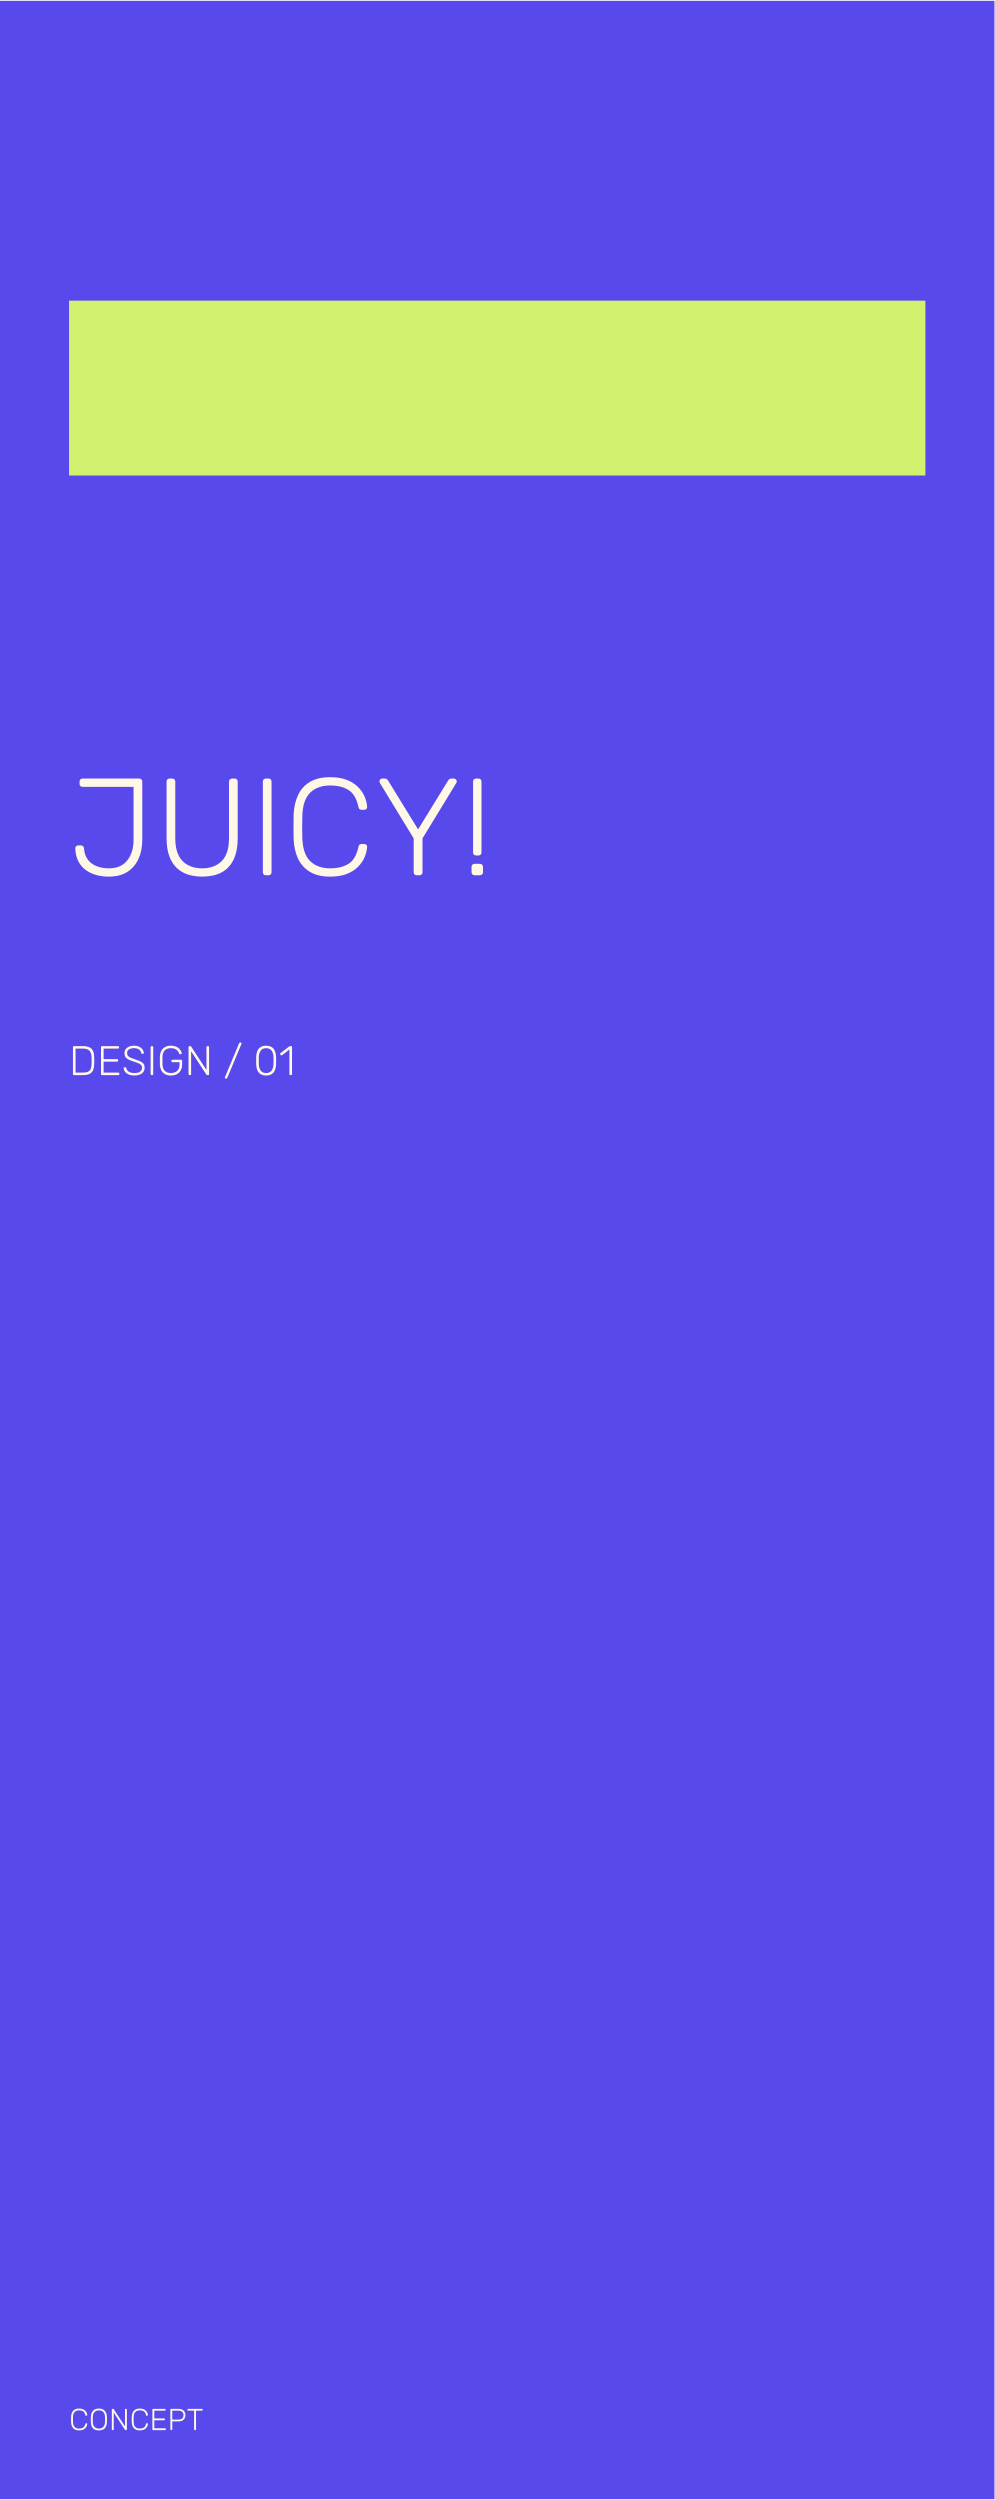
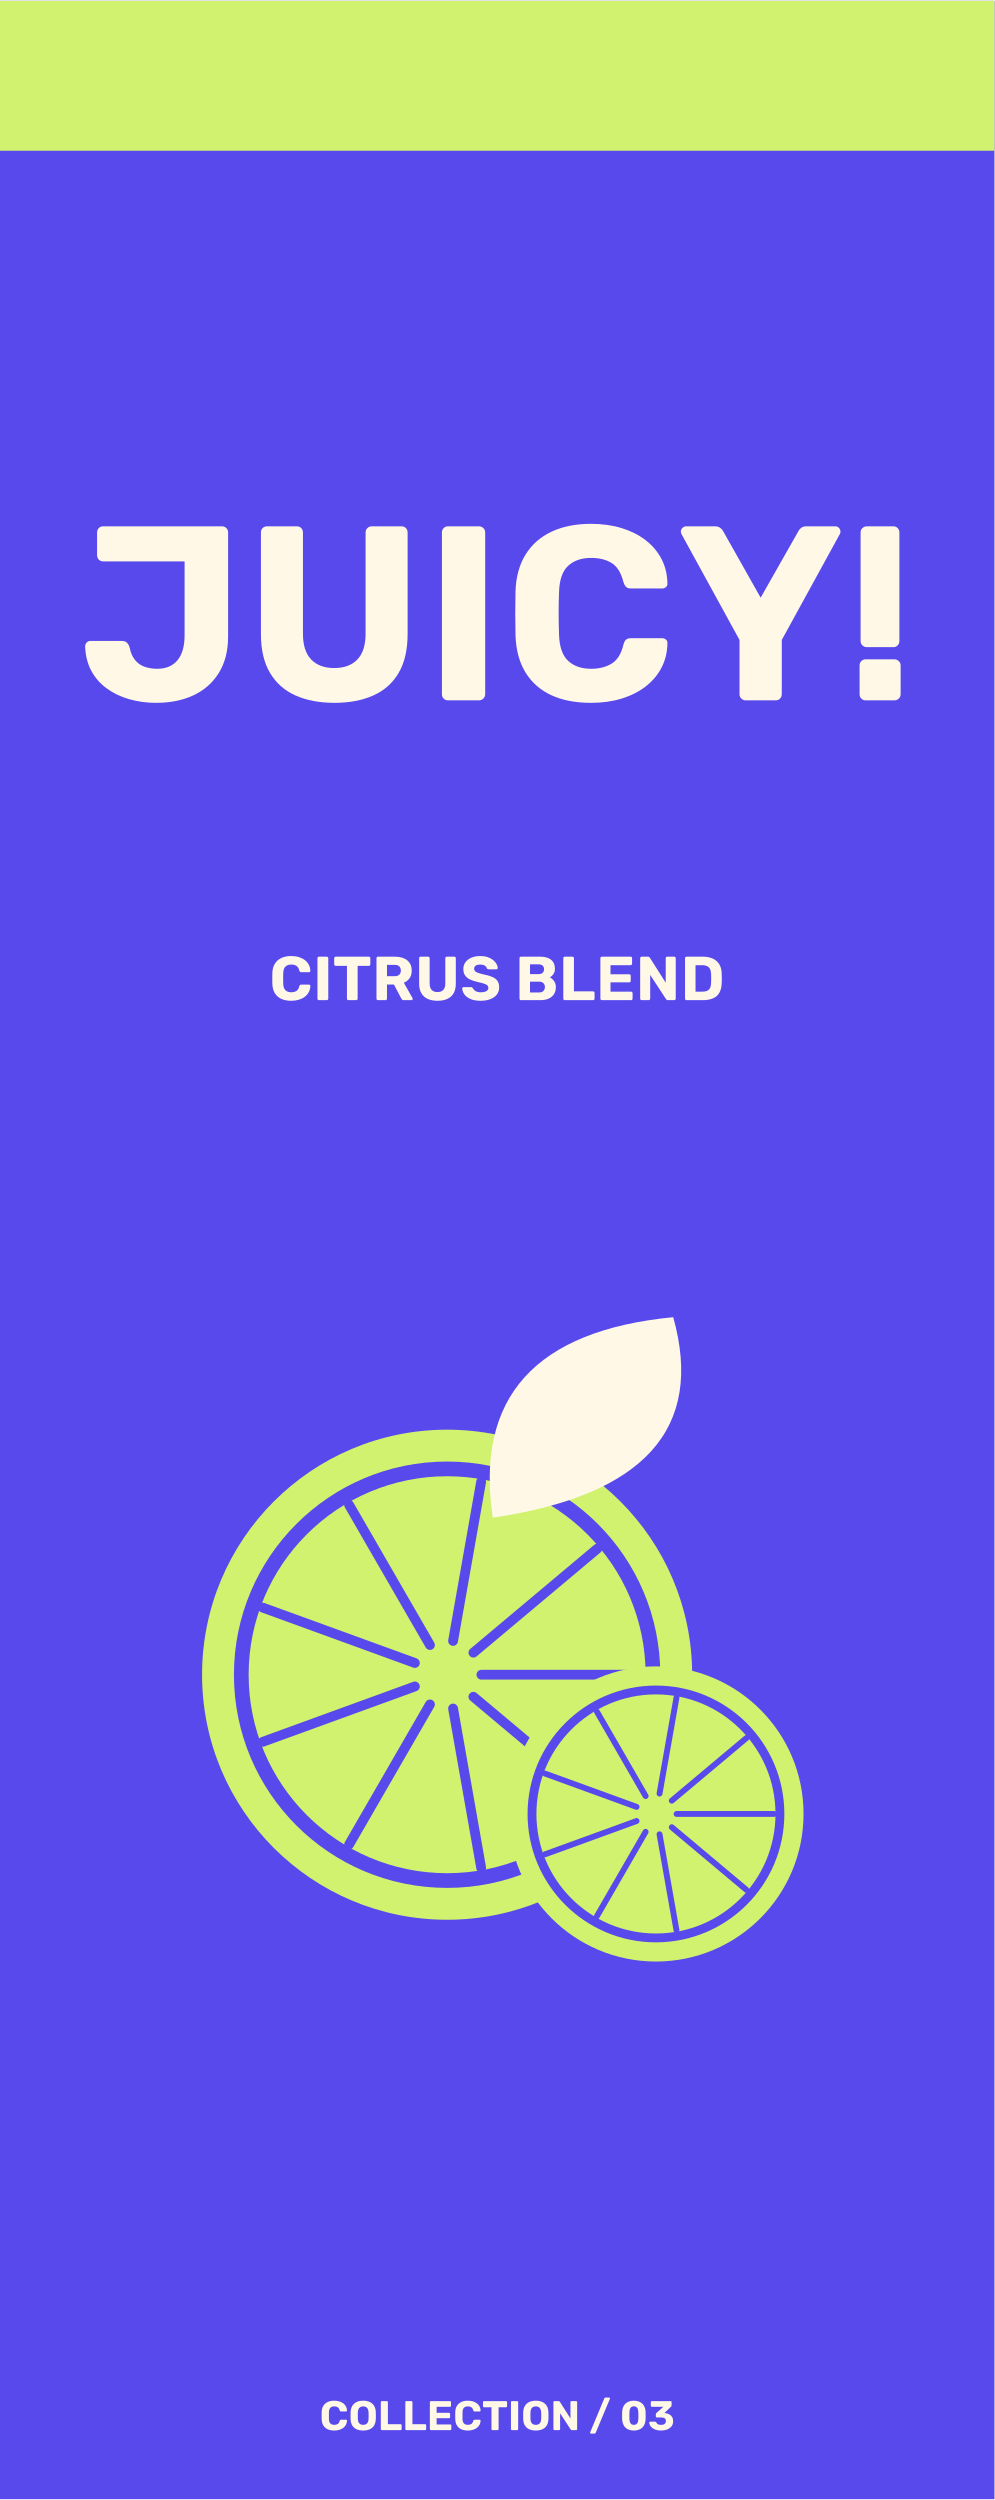
<svg xmlns="http://www.w3.org/2000/svg" width="576" height="1448" viewBox="0 0 72 180.88" role="img">
  <rect width="72" height="180.88" fill="#5849ec" />
-   <rect x="5" y="21.706" width="62" height="12.662" fill="#d0f26e" />
+   <rect width="72" height="10.853" fill="#d0f26e" />
  <g fill="#fff8e7" aria-label="JUICY!">
-     <path transform="translate(5 63.308) scale(0.1)" d="M28.800 1L28.800 1Q23.900 1 19.600-0.200Q15.300-1.400 11.950-3.900Q8.600-6.400 6.650-10.250Q4.700-14.100 4.500-19.400L4.500-19.400Q4.500-20.300 5.050-20.950Q5.600-21.600 6.600-21.600L6.600-21.600L8.600-21.600Q9.600-21.600 10.150-21Q10.700-20.400 10.800-19.500L10.800-19.500Q11.200-14.300 13.750-11.100Q16.300-7.900 20.250-6.450Q24.200-5 28.800-5L28.800-5Q37.600-5 42.150-10.750Q46.700-16.500 46.700-25.600L46.700-25.600L46.700-64L9.800-64Q8.800-64 8.200-64.600Q7.600-65.200 7.600-66.200L7.600-66.200L7.600-67.800Q7.600-68.800 8.200-69.400Q8.800-70 9.800-70L9.800-70L50.700-70Q51.800-70 52.400-69.400Q53-68.800 53-67.700L53-67.700L53-25.500Q53-17.700 50.200-11.700Q47.400-5.700 42.050-2.350Q36.700 1 28.800 1Z" />
-     <path transform="translate(11.18 63.308) scale(0.1)" d="M34.600 1L34.600 1Q26.500 1 20.750-2Q15-5 11.900-11.200Q8.800-17.400 8.800-27.100L8.800-27.100L8.800-67.700Q8.800-68.800 9.400-69.400Q10-70 11-70L11-70L12.800-70Q13.900-70 14.500-69.400Q15.100-68.800 15.100-67.700L15.100-67.700L15.100-26.800Q15.100-15.600 20.350-10.300Q25.600-5 34.600-5L34.600-5Q43.500-5 48.750-10.300Q54-15.600 54-26.800L54-26.800L54-67.700Q54-68.800 54.650-69.400Q55.300-70 56.300-70L56.300-70L58.100-70Q59.100-70 59.700-69.400Q60.300-68.800 60.300-67.700L60.300-67.700L60.300-27.100Q60.300-17.400 57.250-11.200Q54.200-5 48.500-2Q42.800 1 34.600 1Z" />
-     <path transform="translate(18.09 63.308) scale(0.1)" d="M13.500 0L11.600 0Q10.600 0 10-0.600Q9.400-1.200 9.400-2.200L9.400-2.200L9.400-67.800Q9.400-68.800 10-69.400Q10.600-70 11.600-70L11.600-70L13.500-70Q14.500-70 15.100-69.400Q15.700-68.800 15.700-67.800L15.700-67.800L15.700-2.200Q15.700-1.200 15.100-0.600Q14.500 0 13.500 0L13.500 0Z" />
-     <path transform="translate(20.6 63.308) scale(0.1)" d="M33.100 1L33.100 1Q24 1 18.250-2.550Q12.500-6.100 9.700-12.200Q6.900-18.300 6.600-26.100L6.600-26.100Q6.500-30.200 6.500-34.900Q6.500-39.600 6.600-43.900L6.600-43.900Q6.900-51.700 9.700-57.850Q12.500-64 18.250-67.500Q24-71 33.100-71L33.100-71Q40.200-71 45.200-69Q50.200-67 53.350-63.750Q56.500-60.500 58.050-56.750Q59.600-53 59.800-49.400L59.800-49.400Q59.900-48.500 59.250-47.950Q58.600-47.400 57.700-47.400L57.700-47.400L55.700-47.400Q54.900-47.400 54.300-47.850Q53.700-48.300 53.500-49.500L53.500-49.500Q51.600-58.400 46.350-61.700Q41.100-65 33.100-65L33.100-65Q24-65 18.650-59.850Q13.300-54.700 12.900-43.400L12.900-43.400Q12.600-35.200 12.900-26.600L12.900-26.600Q13.300-15.300 18.650-10.150Q24-5 33.100-5L33.100-5Q41.100-5 46.350-8.300Q51.600-11.600 53.500-20.500L53.500-20.500Q53.700-21.700 54.300-22.150Q54.900-22.600 55.700-22.600L55.700-22.600L57.700-22.600Q58.600-22.600 59.250-22.050Q59.900-21.500 59.800-20.600L59.800-20.600Q59.600-17 58.050-13.250Q56.500-9.500 53.350-6.250Q50.200-3 45.200-1Q40.200 1 33.100 1Z" />
-     <path transform="translate(27.11 63.308) scale(0.1)" d="M32.500 0L30.600 0Q29.600 0 29-0.600Q28.400-1.200 28.400-2.200L28.400-2.200L28.400-26.700L4-66.700Q3.900-67 3.750-67.300Q3.600-67.600 3.600-68L3.600-68Q3.600-68.800 4.200-69.400Q4.800-70 5.600-70L5.600-70L7.600-70Q8.300-70 8.900-69.650Q9.500-69.300 9.900-68.500L9.900-68.500L31.600-33.200L53.300-68.500Q53.800-69.300 54.350-69.650Q54.900-70 55.600-70L55.600-70L57.600-70Q58.400-70 59-69.400Q59.600-68.800 59.600-68L59.600-68Q59.600-67.600 59.500-67.300Q59.400-67 59.200-66.700L59.200-66.700L34.800-26.700L34.800-2.200Q34.800-1.200 34.200-0.600Q33.600 0 32.500 0L32.500 0Z" />
-     <path transform="translate(33.43 63.308) scale(0.1)" d="M12.100-14.300L10.400-14.300Q9.400-14.300 8.800-14.900Q8.200-15.500 8.200-16.500L8.200-16.500L8.200-67.800Q8.200-68.800 8.800-69.400Q9.400-70 10.400-70L10.400-70L12.100-70Q13.100-70 13.700-69.400Q14.300-68.800 14.300-67.800L14.300-67.800L14.300-16.500Q14.300-15.500 13.700-14.900Q13.100-14.300 12.100-14.300L12.100-14.300ZM13.100 0L9.300 0Q8.300 0 7.700-0.600Q7.100-1.200 7.100-2.200L7.100-2.200L7.100-6Q7.100-7 7.700-7.650Q8.300-8.300 9.300-8.300L9.300-8.300L13.100-8.300Q14.100-8.300 14.750-7.650Q15.400-7 15.400-6L15.400-6L15.400-2.200Q15.400-1.200 14.750-0.600Q14.100 0 13.100 0L13.100 0Z" />
+     <path transform="translate(5.715 50.646) scale(0.18)" d="M31 1L31 1Q25.400 1 20.300-0.450Q15.200-1.900 11.250-4.750Q7.300-7.600 5-11.850Q2.700-16.100 2.500-21.700L2.500-21.700Q2.500-22.600 3.100-23.250Q3.700-23.900 4.700-23.900L4.700-23.900L17.100-23.900Q18.500-23.900 19.250-23.250Q20-22.600 20.400-21.200L20.400-21.200Q21-18.200 22.500-16.300Q24-14.400 26.300-13.550Q28.600-12.700 31.500-12.700L31.500-12.700Q36.800-12.700 39.650-16.150Q42.500-19.600 42.500-26.200L42.500-26.200L42.500-55.900L9.700-55.900Q8.700-55.900 8-56.600Q7.300-57.300 7.300-58.400L7.300-58.400L7.300-67.500Q7.300-68.600 8-69.300Q8.700-70 9.700-70L9.700-70L57.500-70Q58.600-70 59.300-69.300Q60-68.600 60-67.500L60-67.500L60-25.700Q60-17.100 56.300-11.100Q52.600-5.100 46.100-2.050Q39.600 1 31 1Z" />
+     <path transform="translate(17.703 50.646) scale(0.18)" d="M36.200 1L36.200 1Q27.200 1 20.550-1.950Q13.900-4.900 10.250-11.050Q6.600-17.200 6.600-26.700L6.600-26.700L6.600-67.500Q6.600-68.600 7.300-69.300Q8-70 9.100-70L9.100-70L21-70Q22.100-70 22.800-69.300Q23.500-68.600 23.500-67.500L23.500-67.500L23.500-26.800Q23.500-19.900 26.800-16.450Q30.100-13 36.100-13L36.100-13Q42.100-13 45.400-16.450Q48.700-19.900 48.700-26.800L48.700-26.800L48.700-67.500Q48.700-68.600 49.450-69.300Q50.200-70 51.200-70L51.200-70L63.200-70Q64.200-70 64.900-69.300Q65.600-68.600 65.600-67.500L65.600-67.500L65.600-26.700Q65.600-17.200 62-11.050Q58.400-4.900 51.750-1.950Q45.100 1 36.200 1Z" />
+     <path transform="translate(30.699 50.646) scale(0.18)" d="M22.100 0L9.700 0Q8.600 0 7.900-0.700Q7.200-1.400 7.200-2.500L7.200-2.500L7.200-67.500Q7.200-68.600 7.900-69.300Q8.600-70 9.700-70L9.700-70L22.100-70Q23.100-70 23.850-69.300Q24.600-68.600 24.600-67.500L24.600-67.500L24.600-2.500Q24.600-1.400 23.850-0.700Q23.100 0 22.100 0L22.100 0Z" />
+     <path transform="translate(36.423 50.646) scale(0.18)" d="M35.400 1L35.400 1Q26 1 19.350-2.100Q12.700-5.200 9-11.250Q5.300-17.300 5-26.100L5-26.100Q4.900-30.200 4.900-34.900Q4.900-39.600 5-43.900L5-43.900Q5.300-52.600 9.050-58.650Q12.800-64.700 19.500-67.850Q26.200-71 35.400-71L35.400-71Q42.100-71 47.650-69.300Q53.200-67.600 57.300-64.450Q61.400-61.300 63.700-56.900Q66-52.500 66.100-47.100L66.100-47.100Q66.200-46.200 65.550-45.600Q64.900-45 64-45L64-45L51.500-45Q50.200-45 49.550-45.550Q48.900-46.100 48.400-47.600L48.400-47.600Q47-53.200 43.650-55.250Q40.300-57.300 35.400-57.300L35.400-57.300Q29.600-57.300 26.150-54.100Q22.700-50.900 22.500-43.400L22.500-43.400Q22.200-35.200 22.500-26.600L22.500-26.600Q22.700-19.100 26.150-15.900Q29.600-12.700 35.400-12.700L35.400-12.700Q40.300-12.700 43.700-14.800Q47.100-16.900 48.400-22.400L48.400-22.400Q48.800-23.900 49.500-24.450Q50.200-25 51.500-25L51.500-25L64-25Q64.900-25 65.550-24.400Q66.200-23.800 66.100-22.900L66.100-22.900Q66-17.500 63.700-13.100Q61.400-8.700 57.300-5.550Q53.200-2.400 47.650-0.700Q42.100 1 35.400 1Z" />
+     <path transform="translate(48.987 50.646) scale(0.18)" d="M39.800 0L27.800 0Q26.800 0 26.050-0.700Q25.300-1.400 25.300-2.500L25.300-2.500L25.300-24.300L2-66.800Q1.900-67.100 1.800-67.350Q1.700-67.600 1.700-67.900L1.700-67.900Q1.700-68.700 2.350-69.350Q3-70 3.800-70L3.800-70L15.400-70Q16.800-70 17.650-69.300Q18.500-68.600 18.800-67.900L18.800-67.900L33.800-41.300L48.900-67.900Q49.200-68.600 50-69.300Q50.800-70 52.200-70L52.200-70L63.800-70Q64.700-70 65.300-69.350Q65.900-68.700 65.900-67.900L65.900-67.900Q65.900-67.600 65.850-67.350Q65.800-67.100 65.600-66.800L65.600-66.800L42.300-24.300L42.300-2.500Q42.300-1.400 41.600-0.700Q40.900 0 39.800 0L39.800 0Z" />
+     <path transform="translate(61.155 50.646) scale(0.18)" d="M19.600-21.400L8.900-21.400Q7.900-21.400 7.150-22.100Q6.400-22.800 6.400-23.900L6.400-23.900L6.400-67.500Q6.400-68.600 7.150-69.300Q7.900-70 8.900-70L8.900-70L19.600-70Q20.600-70 21.300-69.300Q22-68.600 22-67.500L22-67.500L22-23.900Q22-22.800 21.300-22.100Q20.600-21.400 19.600-21.400L19.600-21.400ZM20 0L8.400 0Q7.400 0 6.700-0.700Q6-1.400 6-2.500L6-2.500L6-14Q6-15.100 6.700-15.800Q7.400-16.500 8.400-16.500L8.400-16.500L20-16.500Q21-16.500 21.750-15.800Q22.500-15.100 22.500-14L22.500-14L22.500-2.500Q22.500-1.400 21.750-0.700Q21 0 20 0L20 0Z" />
  </g>
-   <g fill="#fff8e7" aria-label="DESIGN / 01">
-     <path transform="translate(5 77.778) scale(0.03)" d="M33.400 0L11.600 0Q10.600 0 10-0.600Q9.400-1.200 9.400-2.200L9.400-2.200L9.400-67.700Q9.400-68.800 10-69.400Q10.600-70 11.600-70L11.600-70L32.900-70Q43.500-70 49.500-66.900Q55.500-63.800 58.050-57.750Q60.600-51.700 60.700-43L60.700-43Q60.800-38.500 60.800-35.050Q60.800-31.600 60.700-27.100L60.700-27.100Q60.500-17.900 58-11.900Q55.500-5.900 49.600-2.950Q43.700 0 33.400 0L33.400 0ZM15.700-64L15.700-6L32.900-6Q40.900-6 45.550-8.150Q50.200-10.300 52.250-15.050Q54.300-19.800 54.400-27.600L54.400-27.600Q54.500-30.600 54.500-32.850Q54.500-35.100 54.500-37.300Q54.500-39.500 54.400-42.500L54.400-42.500Q54.200-53.500 49.300-58.750Q44.400-64 32.400-64L32.400-64L15.700-64Z" />
-     <path transform="translate(7.031 77.778) scale(0.03)" d="M51.400 0L11.600 0Q10.600 0 10-0.600Q9.400-1.200 9.400-2.200L9.400-2.200L9.400-67.700Q9.400-68.800 10-69.400Q10.600-70 11.600-70L11.600-70L50.600-70Q51.700-70 52.300-69.400Q52.900-68.800 52.900-67.700L52.900-67.700L52.900-66.200Q52.900-65.200 52.300-64.600Q51.700-64 50.600-64L50.600-64L15.700-64L15.700-38.500L48.400-38.500Q49.500-38.500 50.100-37.900Q50.700-37.300 50.700-36.200L50.700-36.200L50.700-34.700Q50.700-33.700 50.100-33.100Q49.500-32.500 48.400-32.500L48.400-32.500L15.700-32.500L15.700-6L51.400-6Q52.500-6 53.100-5.400Q53.700-4.800 53.700-3.700L53.700-3.700L53.700-2.200Q53.700-1.200 53.100-0.600Q52.500 0 51.400 0L51.400 0Z" />
-     <path transform="translate(8.807 77.778) scale(0.03)" d="M30.400 1L30.400 1Q22.300 1 16.650-1.600Q11-4.200 8-8.300Q5-12.400 4.800-17L4.800-17Q4.800-17.800 5.400-18.400Q6-19 6.900-19L6.900-19L8.900-19Q9.900-19 10.450-18.400Q11-17.800 11.100-17L11.100-17Q11.500-14.200 13.600-11.450Q15.700-8.700 19.800-6.850Q23.900-5 30.400-5L30.400-5Q40.200-5 44.700-8.550Q49.200-12.100 49.200-18.100L49.200-18.100Q49.200-22.100 46.850-24.550Q44.500-27 39.700-28.950Q34.900-30.900 27.400-33.300L27.400-33.300Q20.300-35.600 15.700-38.050Q11.100-40.500 8.950-44Q6.800-47.500 6.800-53L6.800-53Q6.800-58.100 9.500-62.150Q12.200-66.200 17.350-68.600Q22.500-71 29.900-71L29.900-71Q35.800-71 40.200-69.400Q44.600-67.800 47.500-65.150Q50.400-62.500 51.900-59.450Q53.400-56.400 53.500-53.500L53.500-53.500Q53.500-52.800 53-52.150Q52.500-51.500 51.400-51.500L51.400-51.500L49.400-51.500Q48.900-51.500 48.150-51.900Q47.400-52.300 47.200-53.500L47.200-53.500Q46.600-58.500 41.950-61.750Q37.300-65 29.900-65L29.900-65Q22.500-65 17.800-62.100Q13.100-59.200 13.100-53L13.100-53Q13.100-49 15.200-46.450Q17.300-43.900 21.800-41.950Q26.300-40 33.400-37.700L33.400-37.700Q40.900-35.300 45.800-32.900Q50.700-30.500 53.100-27.050Q55.500-23.600 55.500-18.100L55.500-18.100Q55.500-12 52.450-7.750Q49.400-3.500 43.800-1.250Q38.200 1 30.400 1Z" />
-     <path transform="translate(10.622 77.778) scale(0.03)" d="M13.500 0L11.600 0Q10.600 0 10-0.600Q9.400-1.200 9.400-2.200L9.400-2.200L9.400-67.800Q9.400-68.800 10-69.400Q10.600-70 11.600-70L11.600-70L13.500-70Q14.500-70 15.100-69.400Q15.700-68.800 15.700-67.800L15.700-67.800L15.700-2.200Q15.700-1.200 15.100-0.600Q14.500 0 13.500 0L13.500 0Z" />
-     <path transform="translate(11.375 77.778) scale(0.03)" d="M33.400 1L33.400 1Q24.800 1 18.950-2.350Q13.100-5.700 10.050-11.700Q7-17.700 6.700-25.500L6.700-25.500Q6.600-30 6.600-35Q6.600-40 6.700-44.500L6.700-44.500Q7-52.400 10.050-58.350Q13.100-64.300 19-67.650Q24.900-71 33.400-71L33.400-71Q40.300-71 45.200-68.950Q50.100-66.900 53.200-63.850Q56.300-60.800 57.800-57.700Q59.300-54.600 59.400-52.500L59.400-52.500Q59.500-51.600 58.900-51.050Q58.300-50.500 57.300-50.500L57.300-50.500L55.100-50.500Q54.200-50.500 53.800-50.950Q53.400-51.400 53-52.500L53-52.500Q52-55.600 49.650-58.450Q47.300-61.300 43.350-63.150Q39.400-65 33.400-65L33.400-65Q24.500-65 18.950-60.150Q13.400-55.300 13-44L13-44Q12.700-35 13-26L13-26Q13.400-14.800 18.950-9.900Q24.500-5 33.400-5L33.400-5Q39.300-5 44-7.250Q48.700-9.500 51.400-14.150Q54.100-18.800 54.100-26L54.100-26L54.100-31.100L36.700-31.100Q35.700-31.100 35.100-31.750Q34.500-32.400 34.500-33.400L34.500-33.400L34.500-34.800Q34.500-35.900 35.100-36.500Q35.700-37.100 36.700-37.100L36.700-37.100L58.100-37.100Q59.200-37.100 59.800-36.500Q60.400-35.900 60.400-34.800L60.400-34.800L60.400-26Q60.400-18 57.250-11.900Q54.100-5.800 48.050-2.400Q42 1 33.400 1Z" />
-     <path transform="translate(13.367 77.778) scale(0.03)" d="M13.400 0L11.600 0Q10.600 0 10-0.600Q9.400-1.200 9.400-2.200L9.400-2.200L9.400-67.700Q9.400-68.800 10-69.400Q10.600-70 11.600-70L11.600-70L13.700-70Q14.700-70 15.200-69.500Q15.700-69 15.800-68.800L15.800-68.800L52.700-12.400L52.700-67.700Q52.700-68.800 53.300-69.400Q53.900-70 54.900-70L54.900-70L56.700-70Q57.800-70 58.400-69.400Q59-68.800 59-67.700L59-67.700L59-2.300Q59-1.300 58.400-0.650Q57.800 0 56.800 0L56.800 0L54.600 0Q53.600 0 53.150-0.500Q52.700-1 52.500-1.200L52.500-1.200L15.700-57.400L15.700-2.200Q15.700-1.200 15.100-0.600Q14.500 0 13.400 0L13.400 0Z" />
-     <path transform="translate(15.419 77.778) scale(0.03)" d="" />
-     <path transform="translate(16.193 77.778) scale(0.03)" d="M6.400 8.400L4.700 8.400Q3.900 8.400 3.300 7.800Q2.700 7.200 2.700 6.400L2.700 6.400Q2.700 5.900 3 5.200L3 5.200L37.400-77.100Q37.600-77.500 38.100-78.050Q38.600-78.600 39.600-78.600L39.600-78.600L41.300-78.600Q42.100-78.600 42.700-78Q43.300-77.400 43.300-76.600L43.300-76.600Q43.300-76.200 43-75.400L43-75.400L8.600 6.900Q8.500 7.300 7.950 7.850Q7.400 8.400 6.400 8.400L6.400 8.400Z" />
-     <path transform="translate(17.57 77.778) scale(0.03)" d="" />
-     <path transform="translate(18.344 77.778) scale(0.03)" d="M30.800 1L30.800 1Q24 1 19.450-1.200Q14.900-3.400 12.150-7.250Q9.400-11.100 8.200-16.100Q7-21.100 6.800-26.600L6.800-26.600Q6.800-29.300 6.750-32.100Q6.700-34.900 6.750-37.750Q6.800-40.600 6.800-43.400L6.800-43.400Q6.900-48.900 8.150-53.900Q9.400-58.900 12.150-62.750Q14.900-66.600 19.450-68.800Q24-71 30.800-71L30.800-71Q37.600-71 42.150-68.800Q46.700-66.600 49.450-62.750Q52.200-58.900 53.450-53.900Q54.700-48.900 54.800-43.400L54.800-43.400Q54.900-40.600 54.900-37.750Q54.900-34.900 54.900-32.100Q54.900-29.300 54.800-26.600L54.800-26.600Q54.700-21.100 53.450-16.100Q52.200-11.100 49.450-7.250Q46.700-3.400 42.150-1.200Q37.600 1 30.800 1ZM30.800-5L30.800-5Q39.700-5 44-10.900Q48.300-16.800 48.500-27.100L48.500-27.100Q48.600-30 48.600-32.550Q48.600-35.100 48.600-37.650Q48.600-40.200 48.500-42.900L48.500-42.900Q48.300-53 44-59Q39.700-65 30.800-65L30.800-65Q22-65 17.650-59Q13.300-53 13.100-42.900L13.100-42.900Q13.100-40.200 13.050-37.650Q13-35.100 13.050-32.550Q13.100-30 13.100-27.100L13.100-27.100Q13.300-16.800 17.650-10.900Q22-5 30.800-5Z" />
-     <path transform="translate(20.192 77.778) scale(0.03)" d="M29.500 0L27.600 0Q26.600 0 26-0.600Q25.400-1.200 25.400-2.200L25.400-2.200L25.400-61.800L7.500-48Q6.700-47.400 5.850-47.500Q5-47.600 4.400-48.400L4.400-48.400L3.300-49.800Q2.700-50.600 2.800-51.450Q2.900-52.300 3.700-52.900L3.700-52.900L25-69.300Q25.700-69.800 26.300-69.900Q26.900-70 27.600-70L27.600-70L29.500-70Q30.500-70 31.100-69.400Q31.700-68.800 31.700-67.800L31.700-67.800L31.700-2.200Q31.700-1.200 31.100-0.600Q30.500 0 29.500 0L29.500 0Z" />
+   <g fill="#fff8e7" aria-label="CITRUS BLEND">
+     <path transform="translate(19.493 72.352) scale(0.045)" d="M35.400 1L35.400 1Q26 1 19.350-2.100Q12.700-5.200 9-11.250Q5.300-17.300 5-26.100L5-26.100Q4.900-30.200 4.900-34.900Q4.900-39.600 5-43.900L5-43.900Q5.300-52.600 9.050-58.650Q12.800-64.700 19.500-67.850Q26.200-71 35.400-71L35.400-71Q42.100-71 47.650-69.300Q53.200-67.600 57.300-64.450Q61.400-61.300 63.700-56.900Q66-52.500 66.100-47.100L66.100-47.100Q66.200-46.200 65.550-45.600Q64.900-45 64-45L64-45L51.500-45Q50.200-45 49.550-45.550Q48.900-46.100 48.400-47.600L48.400-47.600Q47-53.200 43.650-55.250Q40.300-57.300 35.400-57.300L35.400-57.300Q29.600-57.300 26.150-54.100Q22.700-50.900 22.500-43.400L22.500-43.400Q22.200-35.200 22.500-26.600L22.500-26.600Q22.700-19.100 26.150-15.900Q29.600-12.700 35.400-12.700L35.400-12.700Q40.300-12.700 43.700-14.800Q47.100-16.900 48.400-22.400L48.400-22.400Q48.800-23.900 49.500-24.450Q50.200-25 51.500-25L51.500-25L64-25Q64.900-25 65.550-24.400Q66.200-23.800 66.100-22.900L66.100-22.900Q66-17.500 63.700-13.100Q61.400-8.700 57.300-5.550Q53.200-2.400 47.650-0.700Q42.100 1 35.400 1Z" />
+     <path transform="translate(22.66 72.352) scale(0.045)" d="M22.100 0L9.700 0Q8.600 0 7.900-0.700Q7.200-1.400 7.200-2.500L7.200-2.500L7.200-67.500Q7.200-68.600 7.900-69.300Q8.600-70 9.700-70L9.700-70L22.100-70Q23.100-70 23.850-69.300Q24.600-68.600 24.600-67.500L24.600-67.500L24.600-2.500Q24.600-1.400 23.850-0.700Q23.100 0 22.100 0L22.100 0Z" />
+     <path transform="translate(24.102 72.352) scale(0.045)" d="M37.200 0L25.100 0Q24 0 23.300-0.700Q22.600-1.400 22.600-2.500L22.600-2.500L22.600-55.200L4.600-55.200Q3.600-55.200 2.850-55.900Q2.100-56.600 2.100-57.700L2.100-57.700L2.100-67.500Q2.100-68.600 2.850-69.300Q3.600-70 4.600-70L4.600-70L57.700-70Q58.800-70 59.500-69.300Q60.200-68.600 60.200-67.500L60.200-67.500L60.200-57.700Q60.200-56.600 59.500-55.900Q58.800-55.200 57.700-55.200L57.700-55.200L39.800-55.200L39.800-2.500Q39.800-1.400 39.050-0.700Q38.300 0 37.200 0L37.200 0Z" />
+     <path transform="translate(26.933 72.352) scale(0.045)" d="M21.600 0L9.700 0Q8.600 0 7.900-0.700Q7.200-1.400 7.200-2.500L7.200-2.500L7.200-67.500Q7.200-68.600 7.900-69.300Q8.600-70 9.700-70L9.700-70L36.500-70Q49.300-70 56.600-64.150Q63.900-58.300 63.900-47.500L63.900-47.500Q63.900-40.200 60.450-35.300Q57-30.400 51.200-28L51.200-28L65.200-3.200Q65.500-2.600 65.500-2.100L65.500-2.100Q65.500-1.300 64.850-0.650Q64.200 0 63.300 0L63.300 0L51.200 0Q49.300 0 48.400-0.950Q47.500-1.900 47.100-2.700L47.100-2.700L35.300-25.200L24.100-25.200L24.100-2.500Q24.100-1.400 23.400-0.700Q22.700 0 21.600 0L21.600 0ZM24.100-56.800L24.100-38.600L36.300-38.600Q41.400-38.600 43.900-41Q46.400-43.400 46.400-47.600L46.400-47.600Q46.400-51.800 43.950-54.300Q41.500-56.800 36.300-56.800L36.300-56.800L24.100-56.800Z" />
+     <path transform="translate(30.049 72.352) scale(0.045)" d="M36.200 1L36.200 1Q27.200 1 20.550-1.950Q13.900-4.900 10.250-11.050Q6.600-17.200 6.600-26.700L6.600-26.700L6.600-67.500Q6.600-68.600 7.300-69.300Q8-70 9.100-70L9.100-70L21-70Q22.100-70 22.800-69.300Q23.500-68.600 23.500-67.500L23.500-67.500L23.500-26.800Q23.500-19.900 26.800-16.450Q30.100-13 36.100-13L36.100-13Q42.100-13 45.400-16.450Q48.700-19.900 48.700-26.800L48.700-26.800L48.700-67.500Q48.700-68.600 49.450-69.300Q50.200-70 51.200-70L51.200-70L63.200-70Q64.200-70 64.900-69.300Q65.600-68.600 65.600-67.500L65.600-67.500L65.600-26.700Q65.600-17.200 62-11.050Q58.400-4.900 51.750-1.950Q45.100 1 36.200 1Z" />
+     <path transform="translate(33.324 72.352) scale(0.045)" d="M32.800 1L32.800 1Q23 1 16.500-1.850Q10-4.700 6.650-9.250Q3.300-13.800 3.100-18.900L3.100-18.900Q3.100-19.700 3.750-20.350Q4.400-21 5.300-21L5.300-21L16.900-21Q18.300-21 19-20.500Q19.700-20 20.300-19.200L20.300-19.200Q21.100-17.600 22.600-16.100Q24.100-14.600 26.600-13.650Q29.100-12.700 32.800-12.700L32.800-12.700Q39-12.700 42.100-14.650Q45.200-16.600 45.200-19.900L45.200-19.900Q45.200-22.300 43.550-23.850Q41.900-25.400 38.250-26.600Q34.600-27.800 28.500-29.100L28.500-29.100Q20.900-30.800 15.650-33.300Q10.400-35.800 7.650-39.900Q4.900-44 4.900-50.200L4.900-50.200Q4.900-56.200 8.250-60.900Q11.600-65.600 17.750-68.300Q23.900-71 32.200-71L32.200-71Q39-71 44.200-69.200Q49.400-67.400 52.950-64.450Q56.500-61.500 58.350-58.150Q60.200-54.800 60.300-51.700L60.300-51.700Q60.300-50.900 59.700-50.250Q59.100-49.600 58.200-49.600L58.200-49.600L45.900-49.600Q44.900-49.600 44.100-50Q43.300-50.400 42.700-51.300L42.700-51.300Q42.200-53.800 39.400-55.550Q36.600-57.300 32.200-57.300L32.200-57.300Q27.600-57.300 24.950-55.650Q22.300-54 22.300-50.600L22.300-50.600Q22.300-48.300 23.700-46.750Q25.100-45.200 28.400-44Q31.700-42.800 37.300-41.500L37.300-41.500Q46.200-39.800 51.800-37.250Q57.400-34.700 60-30.700Q62.600-26.700 62.600-20.700L62.600-20.700Q62.600-13.900 58.800-9.050Q55-4.200 48.300-1.600Q41.600 1 32.800 1Z" />
+     <path transform="translate(36.304 72.352) scale(0.045)" d="" />
+     <path transform="translate(37.288 72.352) scale(0.045)" d="M40.700 0L9.700 0Q8.600 0 7.900-0.700Q7.200-1.400 7.200-2.500L7.200-2.500L7.200-67.500Q7.200-68.600 7.900-69.300Q8.600-70 9.700-70L9.700-70L39.800-70Q48.300-70 53.700-67.600Q59.100-65.200 61.650-60.800Q64.200-56.400 64.200-50.300L64.200-50.300Q64.200-46.700 62.850-43.900Q61.500-41.100 59.600-39.350Q57.700-37.600 55.900-36.700L55.900-36.700Q59.800-34.900 62.750-30.750Q65.700-26.600 65.700-21.100L65.700-21.100Q65.700-14.600 62.800-9.900Q59.900-5.200 54.350-2.600Q48.800 0 40.700 0L40.700 0ZM24.100-29.800L24.100-12.400L38.800-12.400Q43.400-12.400 45.750-15Q48.100-17.600 48.100-21.100L48.100-21.100Q48.100-24.800 45.700-27.300Q43.300-29.800 38.800-29.800L38.800-29.800L24.100-29.800ZM24.100-57.600L24.100-41.900L37.800-41.900Q42.300-41.900 44.500-44.150Q46.700-46.400 46.700-49.900L46.700-49.900Q46.700-53.300 44.500-55.450Q42.300-57.600 37.800-57.600L37.800-57.600L24.100-57.600Z" />
+     <path transform="translate(40.459 72.352) scale(0.045)" d="M55 0L9.700 0Q8.600 0 7.900-0.700Q7.200-1.400 7.200-2.500L7.200-2.500L7.200-67.500Q7.200-68.600 7.900-69.300Q8.600-70 9.700-70L9.700-70L21.900-70Q22.900-70 23.600-69.300Q24.300-68.600 24.300-67.500L24.300-67.500L24.300-14.200L55-14.200Q56.100-14.200 56.800-13.500Q57.500-12.800 57.500-11.700L57.500-11.700L57.500-2.500Q57.500-1.400 56.800-0.700Q56.100 0 55 0L55 0Z" />
+     <path transform="translate(43.144 72.352) scale(0.045)" d="M56.500 0L9.700 0Q8.600 0 7.900-0.700Q7.200-1.400 7.200-2.500L7.200-2.500L7.200-67.500Q7.200-68.600 7.900-69.300Q8.600-70 9.700-70L9.700-70L55.700-70Q56.800-70 57.500-69.300Q58.200-68.600 58.200-67.500L58.200-67.500L58.200-58.800Q58.200-57.700 57.500-57Q56.800-56.300 55.700-56.300L55.700-56.300L23.500-56.300L23.500-41.700L53.500-41.700Q54.600-41.700 55.300-41Q56-40.300 56-39.200L56-39.200L56-31.200Q56-30.100 55.300-29.400Q54.600-28.700 53.500-28.700L53.500-28.700L23.500-28.700L23.500-13.700L56.500-13.700Q57.600-13.700 58.300-13Q59-12.300 59-11.200L59-11.200L59-2.500Q59-1.400 58.300-0.700Q57.600 0 56.500 0L56.500 0Z" />
+     <path transform="translate(46.025 72.352) scale(0.045)" d="M20.700 0L9.700 0Q8.600 0 7.900-0.700Q7.200-1.400 7.200-2.500L7.200-2.500L7.200-67.500Q7.200-68.600 7.900-69.300Q8.600-70 9.700-70L9.700-70L19.600-70Q21.100-70 21.850-69.250Q22.600-68.500 22.800-68.200L22.800-68.200L48.300-28.100L48.300-67.500Q48.300-68.600 49-69.300Q49.700-70 50.800-70L50.800-70L61.900-70Q63-70 63.700-69.300Q64.400-68.600 64.400-67.500L64.400-67.500L64.400-2.500Q64.400-1.500 63.700-0.750Q63 0 61.900 0L61.900 0L52 0Q50.400 0 49.700-0.750Q49-1.500 48.700-1.800L48.700-1.800L23.300-40.600L23.300-2.500Q23.300-1.400 22.550-0.700Q21.800 0 20.700 0L20.700 0Z" />
+     <path transform="translate(49.272 72.352) scale(0.045)" d="M35.700 0L9.700 0Q8.600 0 7.900-0.700Q7.200-1.400 7.200-2.500L7.200-2.500L7.200-67.500Q7.200-68.600 7.900-69.300Q8.600-70 9.700-70L9.700-70L35.200-70Q45.100-70 51.900-66.850Q58.700-63.700 62.350-57.650Q66-51.600 66.200-42.700L66.200-42.700Q66.400-38.300 66.400-35Q66.400-31.700 66.200-27.400L66.200-27.400Q65.900-18.100 62.450-12Q59-5.900 52.300-2.950Q45.600 0 35.700 0L35.700 0ZM24.100-56.300L24.100-13.700L35.200-13.700Q39.900-13.700 42.900-15.100Q45.900-16.500 47.450-19.550Q49-22.600 49.100-27.600L49.100-27.600Q49.200-30.500 49.250-32.800Q49.300-35.100 49.250-37.400Q49.200-39.700 49.100-42.500L49.100-42.500Q48.900-49.600 45.350-52.950Q41.800-56.300 34.700-56.300L34.700-56.300L24.100-56.300Z" />
  </g>
-   <g fill="#fff8e7" aria-label="CONCEPT">
-     <path transform="translate(5 175.88) scale(0.022)" d="M33.100 1L33.100 1Q24 1 18.250-2.550Q12.500-6.100 9.700-12.200Q6.900-18.300 6.600-26.100L6.600-26.100Q6.500-30.200 6.500-34.900Q6.500-39.600 6.600-43.900L6.600-43.900Q6.900-51.700 9.700-57.850Q12.500-64 18.250-67.500Q24-71 33.100-71L33.100-71Q40.200-71 45.200-69Q50.200-67 53.350-63.750Q56.500-60.500 58.050-56.750Q59.600-53 59.800-49.400L59.800-49.400Q59.900-48.500 59.250-47.950Q58.600-47.400 57.700-47.400L57.700-47.400L55.700-47.400Q54.900-47.400 54.300-47.850Q53.700-48.300 53.500-49.500L53.500-49.500Q51.600-58.400 46.350-61.700Q41.100-65 33.100-65L33.100-65Q24-65 18.650-59.850Q13.300-54.700 12.900-43.400L12.900-43.400Q12.600-35.200 12.900-26.600L12.900-26.600Q13.300-15.300 18.650-10.150Q24-5 33.100-5L33.100-5Q41.100-5 46.350-8.300Q51.600-11.600 53.500-20.500L53.500-20.500Q53.700-21.700 54.300-22.150Q54.900-22.600 55.700-22.600L55.700-22.600L57.700-22.600Q58.600-22.600 59.250-22.050Q59.900-21.500 59.800-20.600L59.800-20.600Q59.600-17 58.050-13.250Q56.500-9.500 53.350-6.250Q50.200-3 45.200-1Q40.200 1 33.100 1Z" />
-     <path transform="translate(6.432 175.88) scale(0.022)" d="M33.100 1L33.100 1Q24.800 1 19-1.950Q13.200-4.900 10.100-11.050Q7-17.200 6.700-26.600L6.700-26.600Q6.600-31.100 6.600-35Q6.600-38.900 6.700-43.400L6.700-43.400Q7-52.700 10.300-58.850Q13.600-65 19.450-68Q25.300-71 33.100-71L33.100-71Q40.900-71 46.750-68Q52.600-65 55.950-58.850Q59.300-52.700 59.500-43.400L59.500-43.400Q59.700-38.900 59.700-35Q59.700-31.100 59.500-26.600L59.500-26.600Q59.300-17.200 56.150-11.050Q53-4.900 47.200-1.950Q41.400 1 33.100 1ZM33.100-5L33.100-5Q41.700-5 47.250-10.200Q52.800-15.400 53.200-27.100L53.200-27.100Q53.400-31.600 53.400-35Q53.400-38.400 53.200-42.900L53.200-42.900Q53-50.700 50.350-55.600Q47.700-60.500 43.250-62.750Q38.800-65 33.100-65L33.100-65Q27.500-65 23.050-62.750Q18.600-60.500 15.950-55.600Q13.300-50.700 13-42.900L13-42.900Q12.900-38.400 12.900-35Q12.900-31.600 13-27.100L13-27.100Q13.400-15.400 19-10.200Q24.600-5 33.100-5Z" />
-     <path transform="translate(7.889 175.88) scale(0.022)" d="M13.400 0L11.600 0Q10.600 0 10-0.600Q9.400-1.200 9.400-2.200L9.400-2.200L9.400-67.700Q9.400-68.800 10-69.400Q10.600-70 11.600-70L11.600-70L13.700-70Q14.700-70 15.200-69.500Q15.700-69 15.800-68.800L15.800-68.800L52.700-12.400L52.700-67.700Q52.700-68.800 53.300-69.400Q53.900-70 54.900-70L54.900-70L56.700-70Q57.800-70 58.400-69.400Q59-68.800 59-67.700L59-67.700L59-2.300Q59-1.300 58.400-0.650Q57.800 0 56.800 0L56.800 0L54.600 0Q53.600 0 53.150-0.500Q52.700-1 52.500-1.200L52.500-1.200L15.700-57.400L15.700-2.200Q15.700-1.200 15.100-0.600Q14.500 0 13.400 0L13.400 0Z" />
-     <path transform="translate(9.393 175.88) scale(0.022)" d="M33.100 1L33.100 1Q24 1 18.250-2.550Q12.500-6.100 9.700-12.200Q6.900-18.300 6.600-26.100L6.600-26.100Q6.500-30.200 6.500-34.900Q6.500-39.600 6.600-43.900L6.600-43.900Q6.900-51.700 9.700-57.850Q12.500-64 18.250-67.500Q24-71 33.100-71L33.100-71Q40.200-71 45.200-69Q50.200-67 53.350-63.750Q56.500-60.500 58.050-56.750Q59.600-53 59.800-49.400L59.800-49.400Q59.900-48.500 59.250-47.950Q58.600-47.400 57.700-47.400L57.700-47.400L55.700-47.400Q54.900-47.400 54.300-47.850Q53.700-48.300 53.500-49.500L53.500-49.500Q51.600-58.400 46.350-61.700Q41.100-65 33.100-65L33.100-65Q24-65 18.650-59.850Q13.300-54.700 12.900-43.400L12.900-43.400Q12.600-35.200 12.900-26.600L12.900-26.600Q13.300-15.300 18.650-10.150Q24-5 33.100-5L33.100-5Q41.100-5 46.350-8.300Q51.600-11.600 53.500-20.500L53.500-20.500Q53.700-21.700 54.300-22.150Q54.900-22.600 55.700-22.600L55.700-22.600L57.700-22.600Q58.600-22.600 59.250-22.050Q59.900-21.500 59.800-20.600L59.800-20.600Q59.600-17 58.050-13.250Q56.500-9.500 53.350-6.250Q50.200-3 45.200-1Q40.200 1 33.100 1Z" />
-     <path transform="translate(10.826 175.88) scale(0.022)" d="M51.400 0L11.600 0Q10.600 0 10-0.600Q9.400-1.200 9.400-2.200L9.400-2.200L9.400-67.700Q9.400-68.800 10-69.400Q10.600-70 11.600-70L11.600-70L50.600-70Q51.700-70 52.300-69.400Q52.900-68.800 52.900-67.700L52.900-67.700L52.900-66.200Q52.900-65.200 52.300-64.600Q51.700-64 50.600-64L50.600-64L15.700-64L15.700-38.500L48.400-38.500Q49.500-38.500 50.100-37.900Q50.700-37.300 50.700-36.200L50.700-36.200L50.700-34.700Q50.700-33.700 50.100-33.100Q49.500-32.500 48.400-32.500L48.400-32.500L15.700-32.500L15.700-6L51.400-6Q52.500-6 53.100-5.400Q53.700-4.800 53.700-3.700L53.700-3.700L53.700-2.200Q53.700-1.200 53.100-0.600Q52.500 0 51.400 0L51.400 0Z" />
-     <path transform="translate(12.128 175.88) scale(0.022)" d="M13.400 0L11.600 0Q10.600 0 10-0.600Q9.400-1.200 9.400-2.200L9.400-2.200L9.400-67.700Q9.400-68.800 10-69.400Q10.600-70 11.600-70L11.600-70L35.900-70Q42.900-70 48.050-67.650Q53.200-65.300 56.050-60.700Q58.900-56.100 58.900-49.300L58.900-49.300Q58.900-42.500 56.050-37.900Q53.200-33.300 48.050-30.950Q42.900-28.600 35.900-28.600L35.900-28.600L15.700-28.600L15.700-2.200Q15.700-1.200 15.100-0.600Q14.500 0 13.400 0L13.400 0ZM15.700-64L15.700-34.600L35.400-34.600Q44.100-34.600 48.350-38.400Q52.600-42.200 52.600-49.300L52.600-49.300Q52.600-56.400 48.350-60.200Q44.100-64 35.400-64L35.400-64L15.700-64Z" />
-     <path transform="translate(13.51 175.88) scale(0.022)" d="M28.700 0L26.900 0Q25.900 0 25.300-0.600Q24.700-1.200 24.700-2.200L24.700-2.200L24.700-64L4.900-64Q3.900-64 3.300-64.600Q2.700-65.200 2.700-66.200L2.700-66.200L2.700-67.700Q2.700-68.800 3.300-69.400Q3.900-70 4.900-70L4.900-70L50.700-70Q51.800-70 52.400-69.400Q53-68.800 53-67.700L53-67.700L53-66.200Q53-65.200 52.400-64.600Q51.800-64 50.700-64L50.700-64L31-64L31-2.200Q31-1.200 30.400-0.600Q29.800 0 28.700 0L28.700 0Z" />
+   <circle cx="32.371" cy="121.19" r="17.741" fill="#d0f26e" />
+   <circle cx="32.371" cy="121.19" r="14.902" fill="none" stroke="#5849ec" stroke-width="1.064" />
+   <path d="M34.855 121.19L46.564 121.19" stroke="#5849ec" stroke-width="0.71" stroke-linecap="round" />
+   <path d="M34.274 122.786L43.243 130.312" stroke="#5849ec" stroke-width="0.71" stroke-linecap="round" />
+   <path d="M32.802 123.636L34.836 135.167" stroke="#5849ec" stroke-width="0.71" stroke-linecap="round" />
+   <path d="M31.129 123.341L25.275 133.481" stroke="#5849ec" stroke-width="0.71" stroke-linecap="round" />
+   <path d="M30.037 122.039L19.034 126.044" stroke="#5849ec" stroke-width="0.71" stroke-linecap="round" />
+   <path d="M30.037 120.34L19.034 116.335" stroke="#5849ec" stroke-width="0.71" stroke-linecap="round" />
+   <path d="M31.129 119.039L25.275 108.898" stroke="#5849ec" stroke-width="0.71" stroke-linecap="round" />
+   <path d="M32.802 118.744L34.836 107.213" stroke="#5849ec" stroke-width="0.71" stroke-linecap="round" />
+   <path d="M34.274 119.593L43.243 112.067" stroke="#5849ec" stroke-width="0.71" stroke-linecap="round" />
+   <circle cx="47.491" cy="131.27" r="10.685" fill="#d0f26e" />
+   <circle cx="47.491" cy="131.27" r="8.975" fill="none" stroke="#5849ec" stroke-width="0.641" />
+   <path d="M48.987 131.27L56.039 131.27" stroke="#5849ec" stroke-width="0.427" stroke-linecap="round" />
+   <path d="M48.637 132.231L54.039 136.764" stroke="#5849ec" stroke-width="0.427" stroke-linecap="round" />
+   <path d="M47.751 132.743L48.976 139.688" stroke="#5849ec" stroke-width="0.427" stroke-linecap="round" />
+   <path d="M46.743 132.565L43.217 138.672" stroke="#5849ec" stroke-width="0.427" stroke-linecap="round" />
+   <path d="M46.086 131.781L39.459 134.193" stroke="#5849ec" stroke-width="0.427" stroke-linecap="round" />
+   <path d="M46.086 130.758L39.459 128.346" stroke="#5849ec" stroke-width="0.427" stroke-linecap="round" />
+   <path d="M46.743 129.974L43.217 123.867" stroke="#5849ec" stroke-width="0.427" stroke-linecap="round" />
+   <path d="M47.751 129.796L48.976 122.852" stroke="#5849ec" stroke-width="0.427" stroke-linecap="round" />
+   <path d="M48.637 130.308L54.039 125.775" stroke="#5849ec" stroke-width="0.427" stroke-linecap="round" />
+   <path d="M35.677 109.819Q33.742 96.756 48.741 95.304Q52.128 107.4 35.677 109.819Z" fill="#fff8e7" />
+   <g fill="#fff8e7" aria-label="COLLECTION / 03">
+     <path transform="translate(23.139 175.88) scale(0.03)" d="M35.400 1L35.400 1Q26 1 19.350-2.100Q12.700-5.200 9-11.250Q5.300-17.300 5-26.100L5-26.100Q4.900-30.200 4.900-34.900Q4.900-39.600 5-43.900L5-43.900Q5.300-52.600 9.050-58.650Q12.800-64.700 19.500-67.850Q26.200-71 35.400-71L35.400-71Q42.100-71 47.650-69.300Q53.200-67.600 57.300-64.450Q61.400-61.300 63.700-56.900Q66-52.500 66.100-47.100L66.100-47.100Q66.200-46.200 65.550-45.600Q64.900-45 64-45L64-45L51.500-45Q50.200-45 49.550-45.550Q48.900-46.100 48.400-47.600L48.400-47.600Q47-53.200 43.650-55.250Q40.300-57.300 35.400-57.300L35.400-57.300Q29.600-57.300 26.150-54.100Q22.700-50.900 22.500-43.400L22.500-43.400Q22.200-35.200 22.500-26.600L22.500-26.600Q22.700-19.100 26.150-15.900Q29.600-12.700 35.400-12.700L35.400-12.700Q40.300-12.700 43.700-14.800Q47.100-16.900 48.400-22.400L48.400-22.400Q48.800-23.900 49.500-24.450Q50.200-25 51.500-25L51.500-25L64-25Q64.900-25 65.550-24.400Q66.200-23.800 66.100-22.900L66.100-22.900Q66-17.500 63.700-13.100Q61.400-8.700 57.300-5.550Q53.200-2.400 47.650-0.700Q42.100 1 35.400 1Z" />
+     <path transform="translate(25.233 175.88) scale(0.03)" d="M35.400 1L35.400 1Q26.200 1 19.550-2Q12.900-5 9.150-11.050Q5.400-17.100 5-26.300L5-26.300Q4.900-30.500 4.900-34.800Q4.900-39.100 5-43.500L5-43.500Q5.400-52.500 9.200-58.650Q13-64.800 19.700-67.900Q26.400-71 35.400-71L35.400-71Q44.300-71 51.050-67.900Q57.800-64.800 61.650-58.650Q65.500-52.500 65.800-43.500L65.800-43.500Q66-39.100 66-34.800Q66-30.500 65.800-26.300L65.800-26.300Q65.400-17.100 61.650-11.050Q57.900-5 51.200-2Q44.500 1 35.400 1ZM35.400-12.700L35.400-12.700Q41-12.700 44.500-16.050Q48-19.400 48.300-26.800L48.300-26.800Q48.500-31.200 48.500-35.050Q48.500-38.900 48.300-43.200L48.300-43.200Q48.100-48.100 46.400-51.250Q44.700-54.400 41.900-55.850Q39.100-57.300 35.400-57.300L35.400-57.300Q31.800-57.300 28.950-55.850Q26.100-54.400 24.400-51.250Q22.700-48.100 22.500-43.200L22.500-43.200Q22.400-38.900 22.400-35.050Q22.400-31.200 22.500-26.800L22.500-26.800Q22.800-19.400 26.300-16.050Q29.800-12.700 35.400-12.700Z" />
+     <path transform="translate(27.354 175.88) scale(0.03)" d="M55 0L9.700 0Q8.600 0 7.900-0.700Q7.200-1.400 7.200-2.500L7.200-2.500L7.200-67.500Q7.200-68.600 7.900-69.300Q8.600-70 9.700-70L9.700-70L21.900-70Q22.900-70 23.600-69.300Q24.300-68.600 24.300-67.500L24.300-67.500L24.300-14.200L55-14.200Q56.100-14.200 56.800-13.500Q57.500-12.800 57.500-11.700L57.500-11.700L57.500-2.500Q57.500-1.400 56.800-0.700Q56.100 0 55 0L55 0Z" />
+     <path transform="translate(29.13 175.88) scale(0.03)" d="M55 0L9.700 0Q8.600 0 7.900-0.700Q7.200-1.400 7.200-2.500L7.200-2.500L7.200-67.500Q7.200-68.600 7.900-69.300Q8.600-70 9.700-70L9.700-70L21.900-70Q22.900-70 23.600-69.300Q24.300-68.600 24.300-67.500L24.300-67.500L24.300-14.200L55-14.200Q56.100-14.200 56.800-13.500Q57.500-12.800 57.500-11.700L57.500-11.700L57.500-2.500Q57.500-1.400 56.800-0.700Q56.100 0 55 0L55 0Z" />
+     <path transform="translate(30.906 175.88) scale(0.03)" d="M56.500 0L9.700 0Q8.600 0 7.900-0.700Q7.200-1.400 7.200-2.500L7.200-2.500L7.200-67.500Q7.200-68.600 7.900-69.300Q8.600-70 9.700-70L9.700-70L55.700-70Q56.800-70 57.500-69.300Q58.200-68.600 58.200-67.500L58.200-67.500L58.200-58.800Q58.200-57.700 57.500-57Q56.800-56.300 55.700-56.300L55.700-56.300L23.500-56.300L23.500-41.700L53.500-41.700Q54.600-41.700 55.300-41Q56-40.300 56-39.200L56-39.200L56-31.200Q56-30.100 55.300-29.400Q54.600-28.700 53.500-28.700L53.500-28.700L23.500-28.700L23.500-13.700L56.500-13.700Q57.600-13.700 58.300-13Q59-12.300 59-11.200L59-11.200L59-2.500Q59-1.400 58.300-0.700Q57.600 0 56.500 0L56.500 0Z" />
+     <path transform="translate(32.811 175.88) scale(0.03)" d="M35.400 1L35.400 1Q26 1 19.350-2.100Q12.700-5.200 9-11.250Q5.300-17.300 5-26.100L5-26.100Q4.900-30.200 4.900-34.900Q4.900-39.600 5-43.900L5-43.900Q5.300-52.600 9.050-58.650Q12.800-64.700 19.500-67.850Q26.200-71 35.400-71L35.400-71Q42.100-71 47.650-69.300Q53.200-67.600 57.300-64.450Q61.400-61.300 63.700-56.900Q66-52.500 66.100-47.100L66.100-47.100Q66.200-46.200 65.550-45.600Q64.900-45 64-45L64-45L51.500-45Q50.200-45 49.550-45.550Q48.900-46.100 48.400-47.600L48.400-47.600Q47-53.200 43.650-55.250Q40.300-57.300 35.400-57.300L35.400-57.300Q29.600-57.300 26.150-54.100Q22.700-50.900 22.500-43.400L22.500-43.400Q22.200-35.200 22.500-26.600L22.500-26.600Q22.700-19.100 26.150-15.900Q29.600-12.700 35.400-12.700L35.400-12.700Q40.300-12.700 43.700-14.800Q47.100-16.900 48.400-22.400L48.400-22.400Q48.800-23.900 49.500-24.450Q50.200-25 51.500-25L51.500-25L64-25Q64.900-25 65.550-24.400Q66.200-23.800 66.100-22.900L66.100-22.900Q66-17.500 63.700-13.100Q61.400-8.700 57.300-5.550Q53.200-2.400 47.650-0.700Q42.100 1 35.400 1Z" />
+     <path transform="translate(34.905 175.88) scale(0.03)" d="M37.200 0L25.100 0Q24 0 23.300-0.700Q22.600-1.400 22.600-2.500L22.600-2.500L22.600-55.200L4.600-55.200Q3.600-55.200 2.850-55.900Q2.100-56.600 2.100-57.700L2.100-57.700L2.100-67.500Q2.100-68.600 2.850-69.300Q3.600-70 4.600-70L4.600-70L57.700-70Q58.800-70 59.500-69.300Q60.200-68.600 60.200-67.500L60.200-67.500L60.200-57.700Q60.200-56.600 59.500-55.900Q58.800-55.200 57.700-55.200L57.700-55.200L39.800-55.200L39.800-2.500Q39.800-1.400 39.050-0.700Q38.300 0 37.200 0L37.200 0Z" />
+     <path transform="translate(36.777 175.88) scale(0.03)" d="M22.100 0L9.700 0Q8.600 0 7.900-0.700Q7.200-1.400 7.200-2.500L7.200-2.500L7.200-67.500Q7.200-68.600 7.900-69.300Q8.600-70 9.700-70L9.700-70L22.100-70Q23.100-70 23.850-69.300Q24.600-68.600 24.600-67.500L24.600-67.500L24.600-2.500Q24.600-1.400 23.850-0.700Q23.100 0 22.100 0L22.100 0Z" />
+     <path transform="translate(37.731 175.88) scale(0.03)" d="M35.400 1L35.400 1Q26.200 1 19.550-2Q12.900-5 9.150-11.050Q5.400-17.100 5-26.300L5-26.300Q4.900-30.500 4.900-34.800Q4.900-39.100 5-43.500L5-43.500Q5.400-52.500 9.200-58.650Q13-64.800 19.700-67.900Q26.400-71 35.400-71L35.400-71Q44.300-71 51.050-67.900Q57.800-64.800 61.650-58.650Q65.500-52.500 65.800-43.500L65.800-43.500Q66-39.100 66-34.800Q66-30.500 65.800-26.300L65.800-26.300Q65.400-17.100 61.650-11.050Q57.900-5 51.200-2Q44.500 1 35.400 1ZM35.400-12.700L35.400-12.700Q41-12.700 44.500-16.050Q48-19.400 48.300-26.800L48.300-26.800Q48.500-31.200 48.500-35.050Q48.500-38.900 48.300-43.200L48.300-43.200Q48.100-48.100 46.400-51.250Q44.700-54.400 41.900-55.850Q39.100-57.300 35.400-57.300L35.400-57.300Q31.800-57.300 28.950-55.850Q26.100-54.400 24.400-51.250Q22.700-48.100 22.500-43.200L22.500-43.200Q22.400-38.900 22.400-35.050Q22.400-31.200 22.500-26.800L22.500-26.800Q22.800-19.400 26.300-16.050Q29.800-12.700 35.400-12.700Z" />
+     <path transform="translate(39.852 175.88) scale(0.03)" d="M20.700 0L9.700 0Q8.600 0 7.900-0.700Q7.200-1.400 7.200-2.500L7.200-2.500L7.200-67.500Q7.200-68.600 7.900-69.300Q8.600-70 9.700-70L9.700-70L19.600-70Q21.100-70 21.850-69.250Q22.600-68.500 22.800-68.200L22.800-68.200L48.300-28.100L48.300-67.500Q48.300-68.600 49-69.300Q49.700-70 50.800-70L50.800-70L61.900-70Q63-70 63.700-69.300Q64.400-68.600 64.400-67.500L64.400-67.500L64.400-2.500Q64.400-1.500 63.700-0.750Q63 0 61.900 0L61.900 0L52 0Q50.400 0 49.700-0.750Q49-1.500 48.700-1.800L48.700-1.800L23.300-40.600L23.300-2.500Q23.300-1.400 22.550-0.700Q21.800 0 20.700 0L20.700 0Z" />
+     <path transform="translate(42 175.88) scale(0.03)" d="" />
+     <path transform="translate(42.651 175.88) scale(0.03)" d="M12.700 8.400L4.500 8.400Q3.600 8.400 3 7.750Q2.400 7.100 2.400 6.300L2.400 6.300Q2.400 5.800 2.600 5.300L2.600 5.300L36.500-76.200Q36.900-77 37.650-77.800Q38.400-78.600 39.900-78.600L39.900-78.600L48.300-78.600Q49.200-78.600 49.800-77.950Q50.400-77.300 50.400-76.500L50.400-76.500Q50.400-76.100 50.200-75.500L50.200-75.500L16.100 6Q15.800 6.800 15 7.600Q14.200 8.400 12.700 8.400L12.700 8.400Z" />
+     <path transform="translate(44.232 175.88) scale(0.03)" d="" />
+     <path transform="translate(44.883 175.88) scale(0.03)" d="M33.600 1L33.600 1Q26.400 1 21.200-1.050Q16-3.100 12.600-6.750Q9.200-10.400 7.450-15.200Q5.700-20 5.400-25.500L5.400-25.500Q5.300-28.200 5.250-31.600Q5.200-35 5.250-38.500Q5.300-42 5.400-44.800L5.400-44.800Q5.700-50.300 7.500-55.050Q9.300-59.800 12.800-63.350Q16.300-66.900 21.450-68.950Q26.600-71 33.600-71L33.600-71Q40.700-71 45.850-68.950Q51-66.900 54.450-63.350Q57.900-59.800 59.750-55.050Q61.600-50.300 61.900-44.800L61.900-44.800Q62-42 62.050-38.500Q62.100-35 62.050-31.600Q62-28.200 61.900-25.500L61.900-25.500Q61.600-20 59.850-15.200Q58.100-10.400 54.650-6.750Q51.200-3.100 46-1.050Q40.800 1 33.600 1ZM33.600-12.700L33.600-12.700Q39.100-12.700 41.650-16.300Q44.200-19.900 44.300-26L44.300-26Q44.500-28.900 44.550-32.050Q44.600-35.200 44.550-38.350Q44.500-41.500 44.300-44.200L44.300-44.200Q44.200-50 41.700-53.700Q39.200-57.400 33.600-57.400L33.600-57.400Q28.100-57.400 25.600-53.700Q23.100-50 22.900-44.200L22.900-44.200Q22.900-41.500 22.850-38.350Q22.800-35.200 22.850-32.050Q22.900-28.900 22.900-26L22.900-26Q23.100-19.900 25.700-16.300Q28.300-12.700 33.600-12.700Z" />
+     <path transform="translate(46.905 175.88) scale(0.03)" d="M32.100 1L32.100 1Q24.600 1 19.150-0.800Q13.700-2.600 10.250-5.500Q6.800-8.400 5.100-11.750Q3.400-15.100 3.300-18.200L3.300-18.200Q3.300-19.100 3.950-19.700Q4.600-20.300 5.500-20.300L5.500-20.300L17.500-20.300Q18.700-20.300 19.400-19.850Q20.100-19.400 20.600-18.400L20.600-18.400Q21.400-16.200 23.100-14.900Q24.800-13.600 27.100-13.100Q29.400-12.600 32.200-12.600L32.200-12.600Q37.500-12.600 40.500-15.100Q43.500-17.600 43.500-22L43.500-22Q43.500-26.500 40.650-28.500Q37.800-30.500 32.600-30.500L32.600-30.500L21.700-30.500Q20.700-30.500 19.950-31.200Q19.200-31.900 19.200-33L19.200-33L19.200-38.200Q19.200-39.400 19.700-40.250Q20.200-41.100 20.800-41.500L20.800-41.500L37.500-56.300L9.600-56.300Q8.500-56.300 7.800-57Q7.100-57.700 7.100-58.800L7.100-58.800L7.100-67.500Q7.100-68.600 7.800-69.300Q8.500-70 9.600-70L9.600-70L54.800-70Q55.900-70 56.600-69.300Q57.300-68.600 57.300-67.500L57.300-67.500L57.300-59.600Q57.300-58.500 56.850-57.750Q56.400-57 55.800-56.500L55.800-56.500L40.100-41.400L40.900-41.200Q46.700-40.600 51.250-38.300Q55.800-36 58.400-31.750Q61-27.500 61-21L61-21Q61-14.200 57.250-9.300Q53.500-4.400 47-1.700Q40.500 1 32.100 1Z" />
  </g>
</svg>
